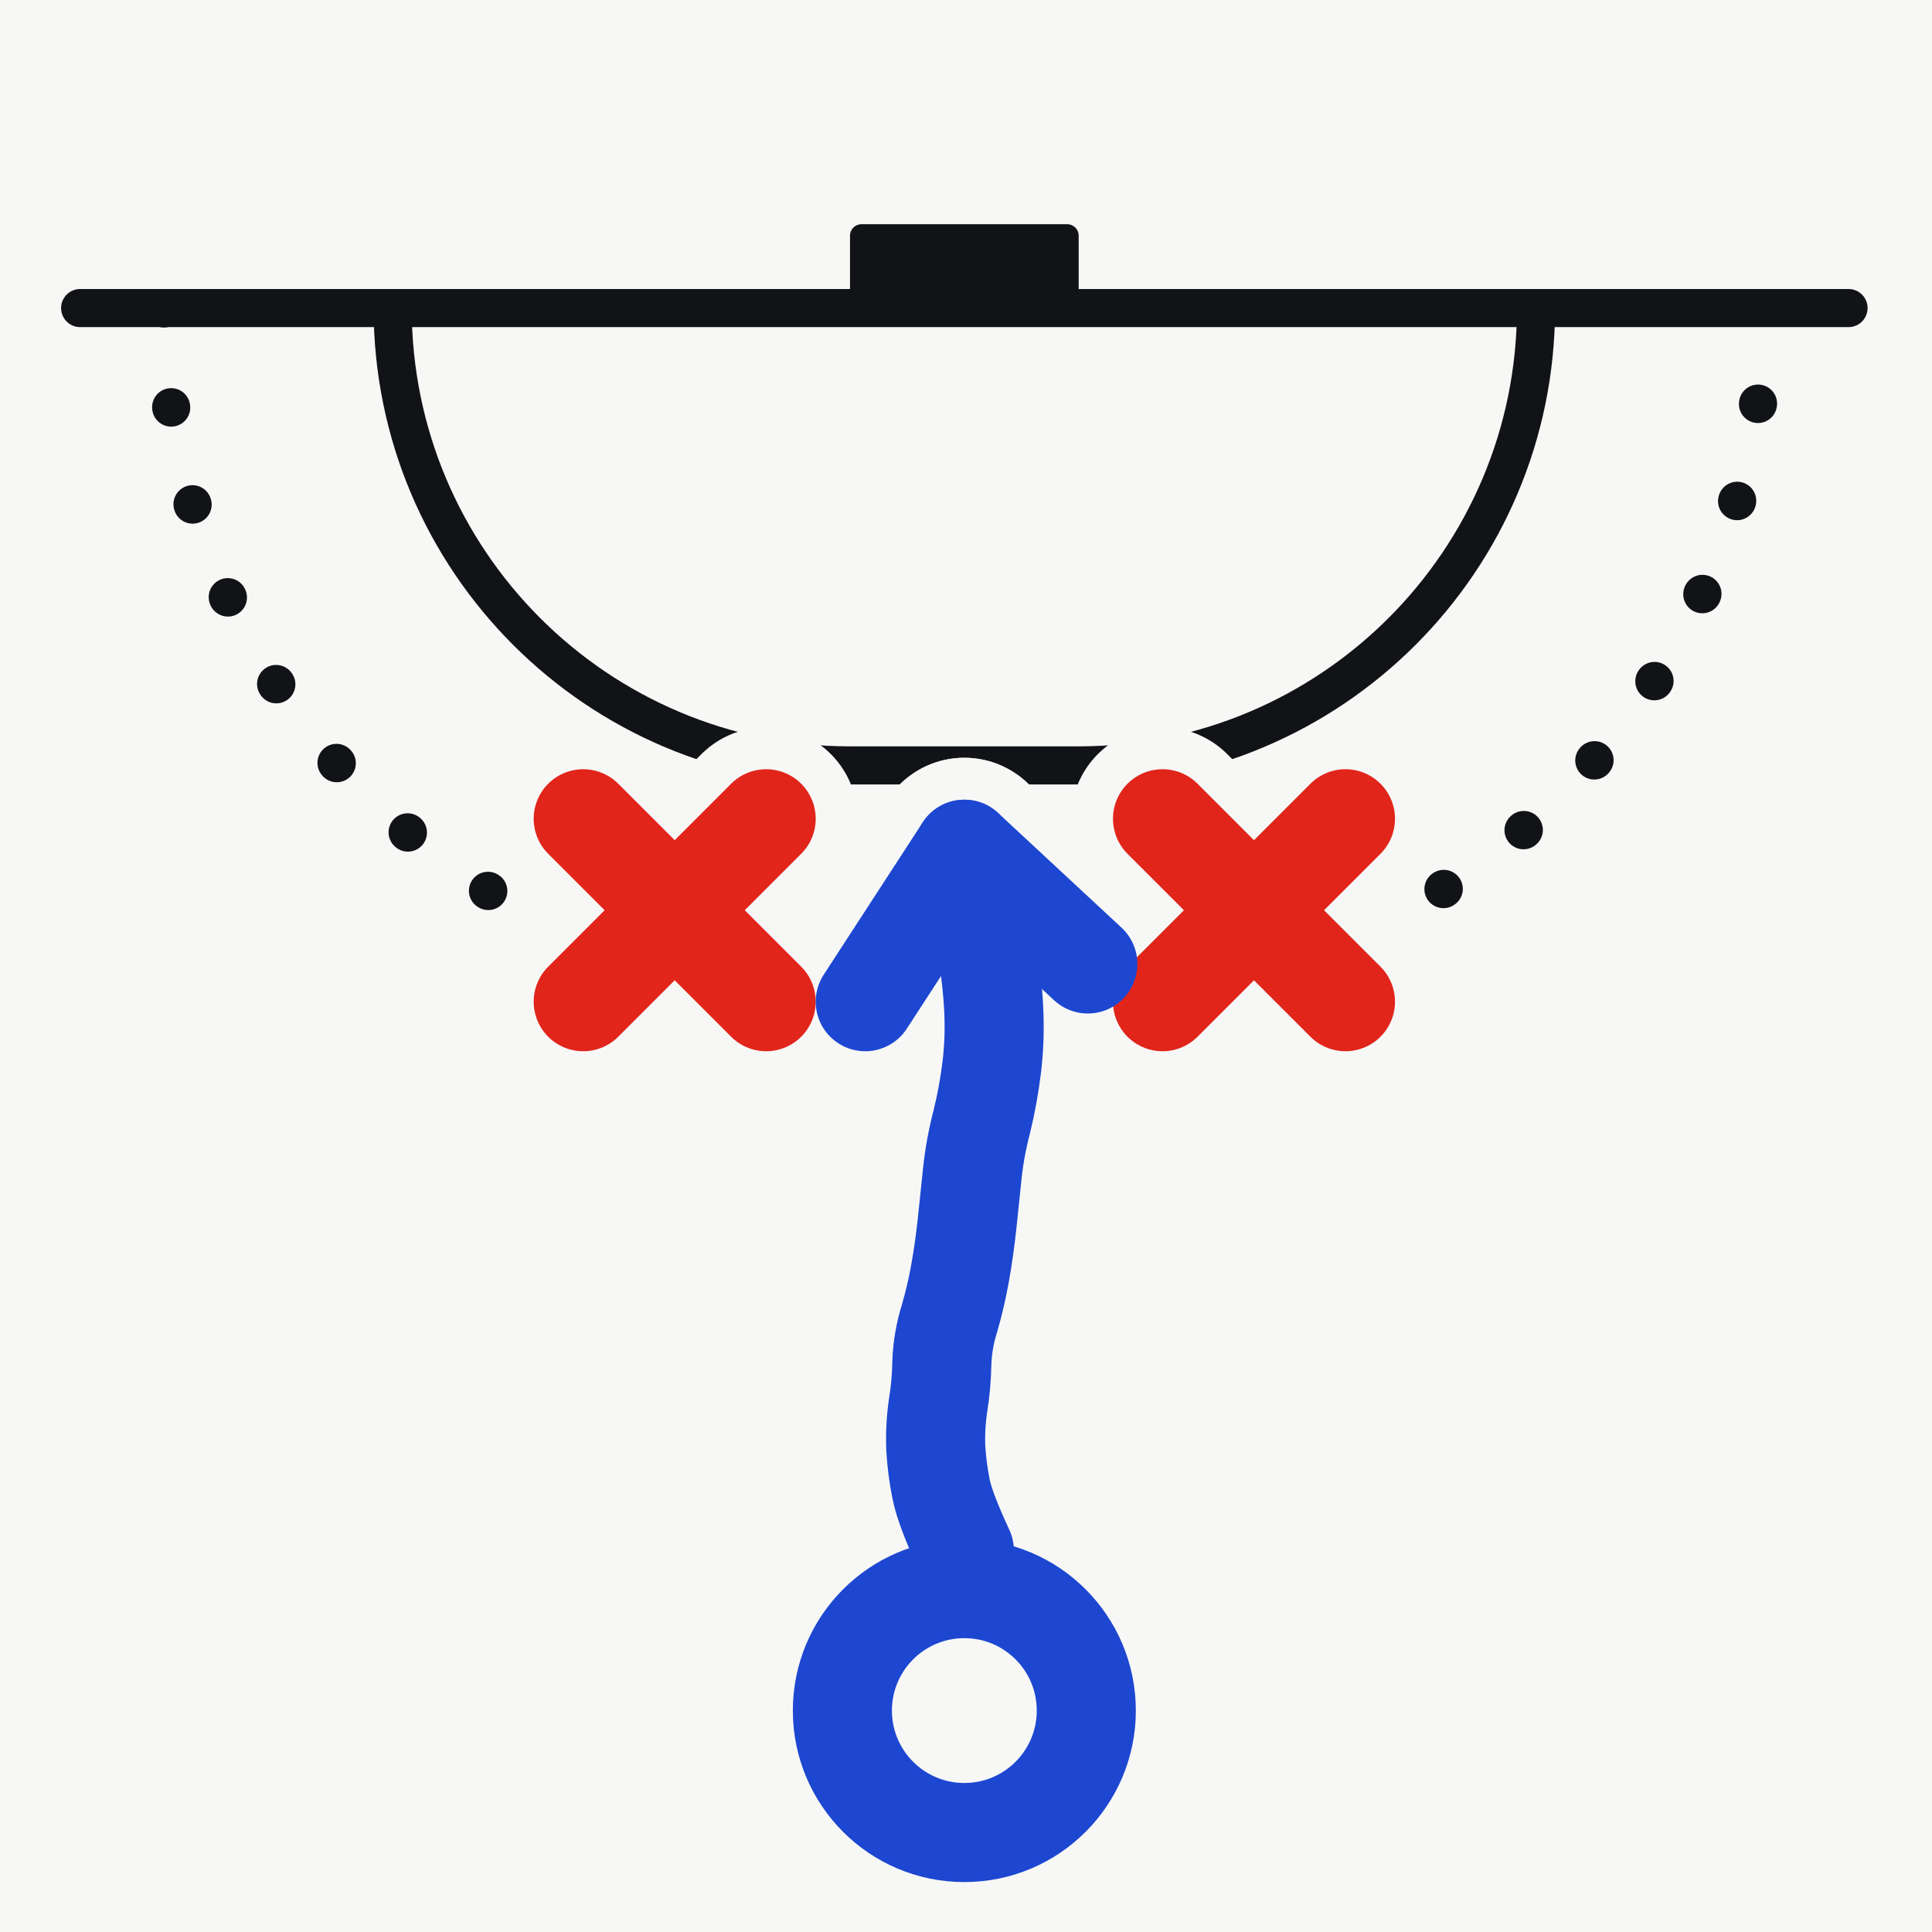
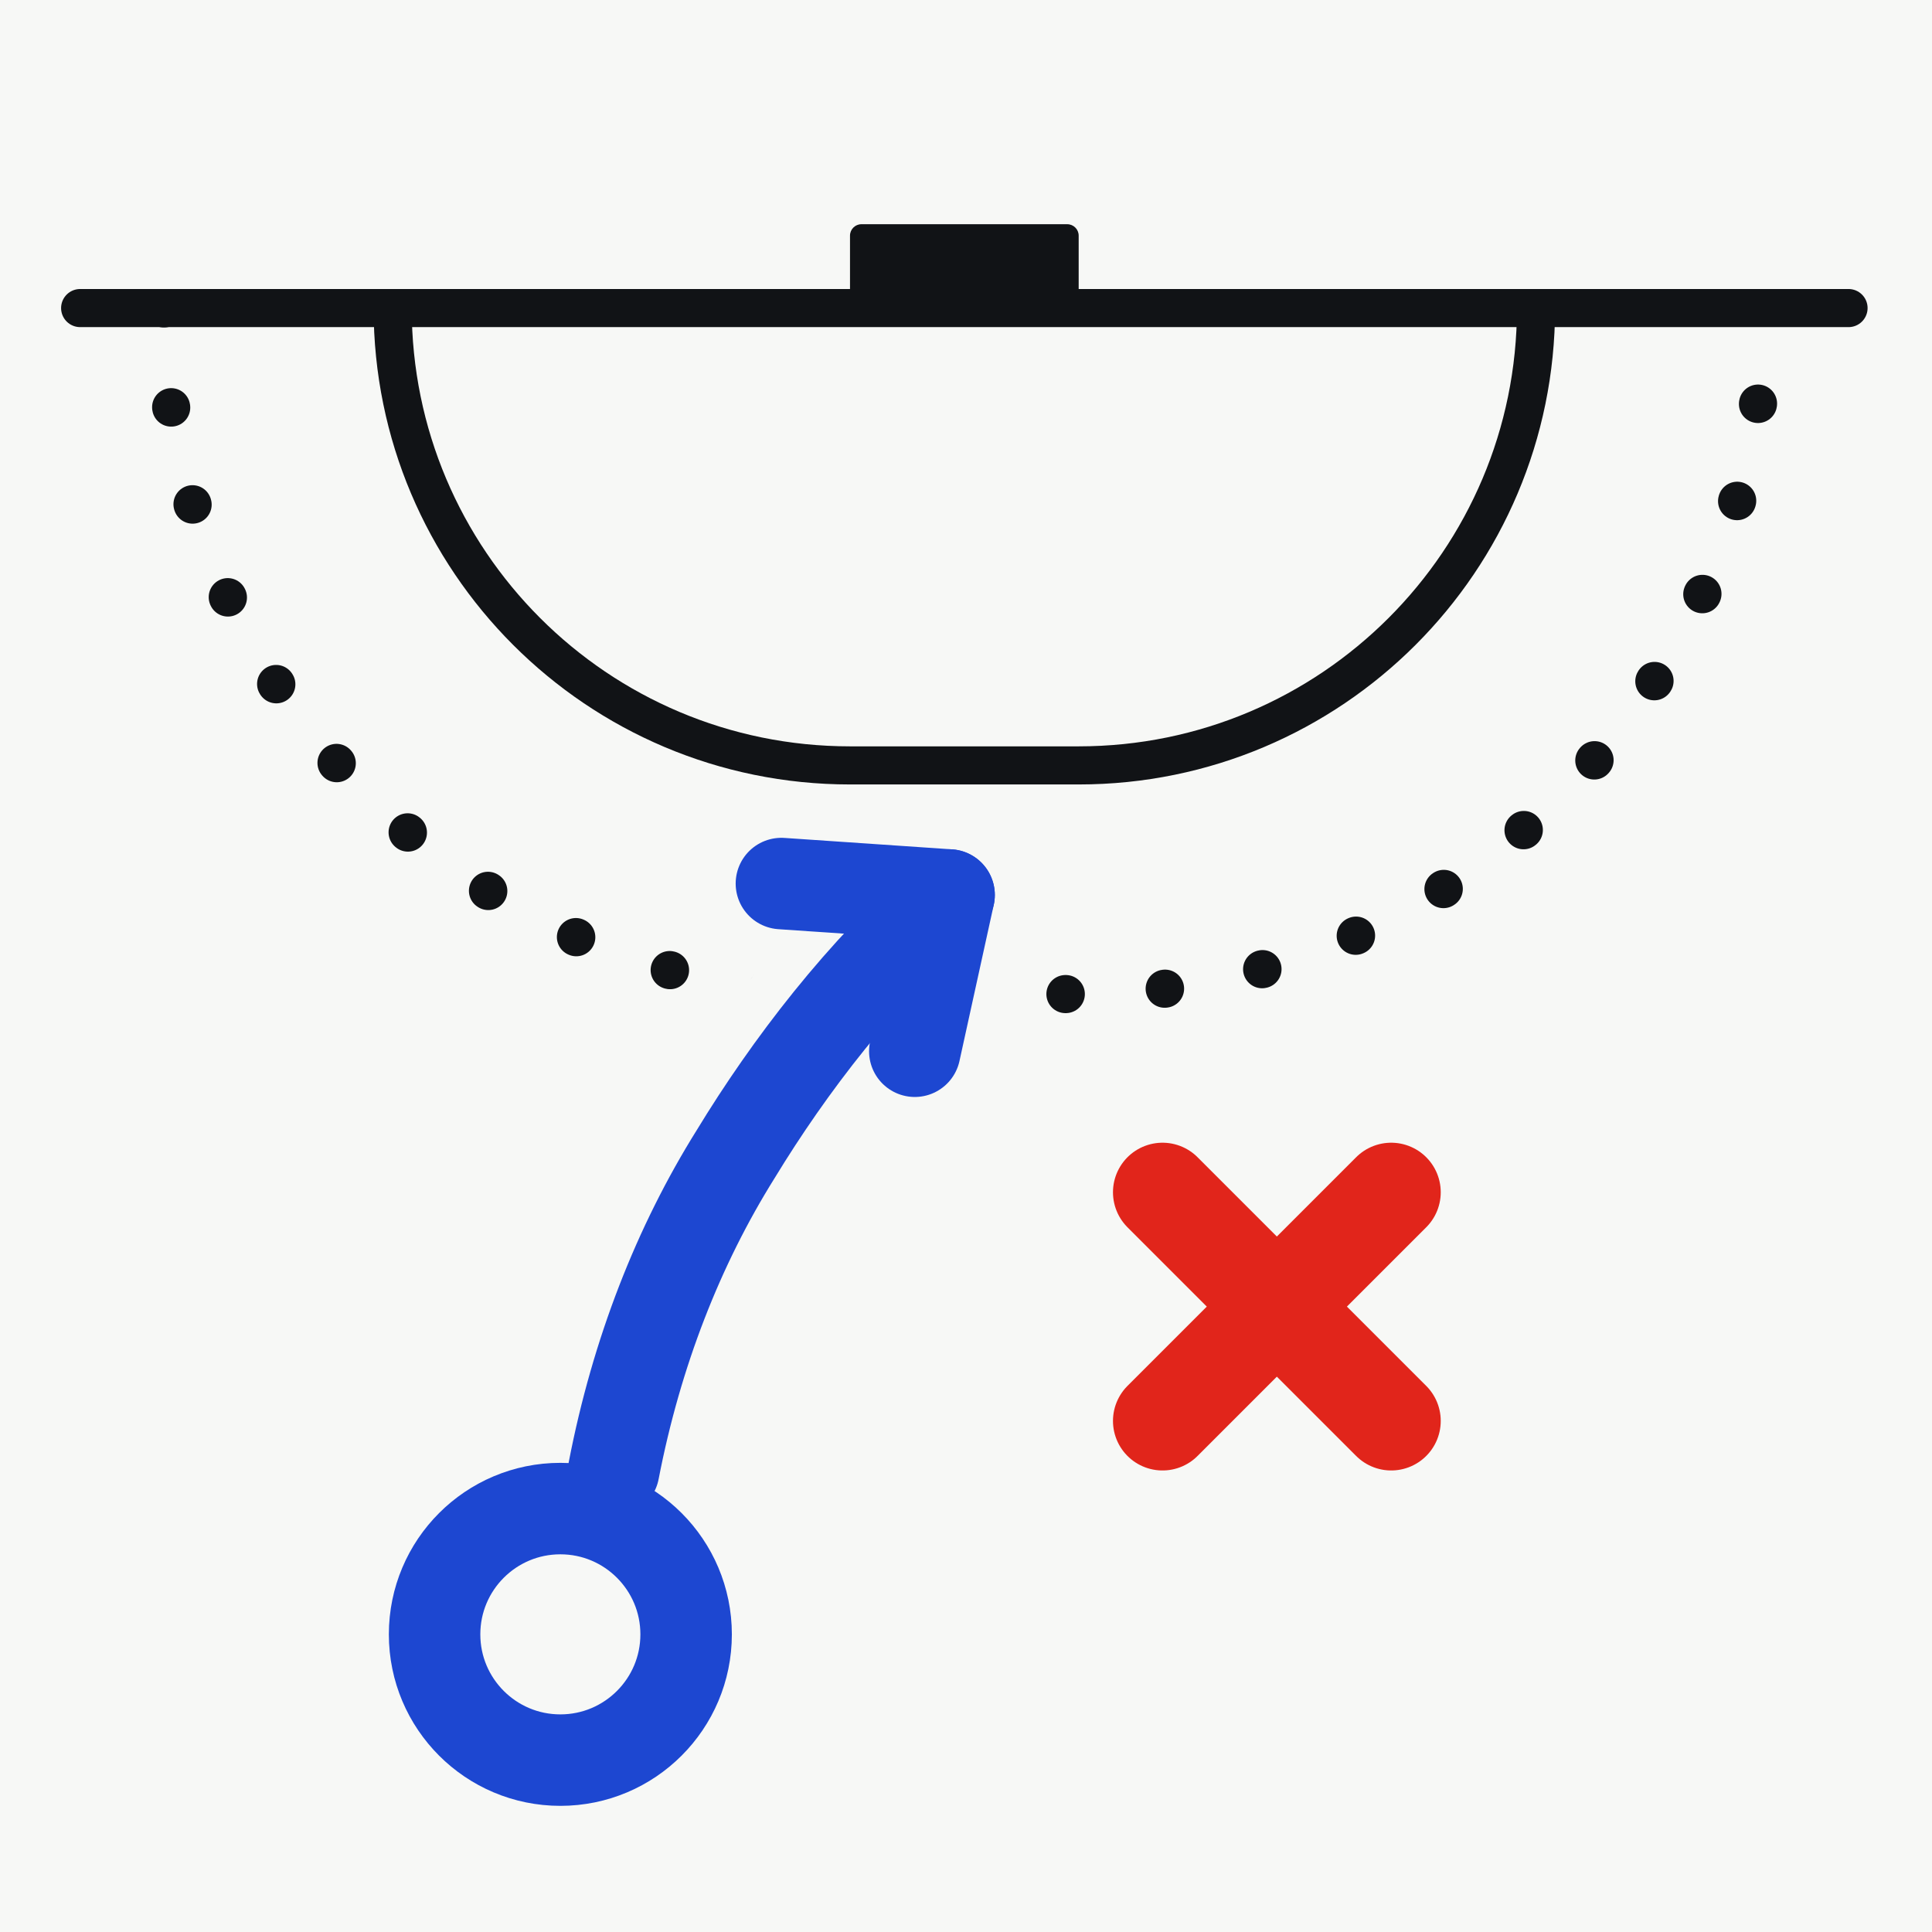
<svg xmlns="http://www.w3.org/2000/svg" viewBox="0 0 1024 1024">
  <rect width="1024" height="1024" fill="#f7f8f6" />
  <g transform="translate(-6 34) scale(2.02)">
    <defs>
      <mask id="km16" maskUnits="userSpaceOnUse" x="0" y="0" width="512" height="512">
        <rect width="512" height="512" fill="#fff" />
-         <path d="M156 198L204 246M204 198L156 246" stroke="#000" stroke-width="48" stroke-linecap="round" fill="none" />
-         <path d="M308 198L356 246M356 198L308 246" stroke="#000" stroke-width="48" stroke-linecap="round" fill="none" />
-         <circle cx="256" cy="432" r="32" fill="none" stroke="#000" stroke-width="48" />
-         <path d="M256 390Q251 379.3 249.9 373.9Q248.8 368.4 248.5 363Q248.3 357.5 249.1 352Q250 346.5 250.1 340.7Q250.3 334.9 252.1 329.1Q253.8 323.3 254.9 317.1Q256 310.9 256.7 304.4Q257.4 297.8 258.1 291Q258.8 284.3 260.6 277.4Q262.3 270.5 263.2 263.1Q264.1 255.7 263.7 247.8Q263.3 240 261.9 231.7Q260.6 223.5 258.3 214.7L256 206" fill="none" stroke="#000" stroke-width="48" stroke-linecap="round" stroke-linejoin="round" />
-         <path d="M315.8 261.5L256 206L207.9 279.9" fill="none" stroke="#000" stroke-width="48" stroke-linecap="round" stroke-linejoin="round" />
+         <path d="M308 296L368 356M368 296L308 356" stroke="#000" stroke-width="48" stroke-linecap="round" fill="none" />
+         <circle cx="150" cy="412" r="33" fill="none" stroke="#000" stroke-width="46" />
+         <path d="M164 369 C 170 338, 181 310, 196 286 C 210 263, 229 238, 252 218" fill="none" stroke="#000" stroke-width="46" stroke-linecap="round" />
+         <path d="M243 259 L252 218 L208 215" fill="none" stroke="#000" stroke-width="46" stroke-linecap="round" stroke-linejoin="round" />
      </mask>
    </defs>
    <g mask="url(#km16)">
      <path d="M24 64H488" stroke="#111316" stroke-width="10" stroke-linecap="round" fill="none" />
      <rect x="226" y="42" width="60" height="22" rx="3" fill="#111316" />
      <path d="M106 64A120 120 0 0 0 226 184H286A120 120 0 0 0 406 64" stroke="#111316" stroke-width="10" fill="none" stroke-linecap="round" />
      <path d="M46 64A180 180 0 0 0 226 244H286A180 180 0 0 0 466 64" stroke="#111316" stroke-width="10" fill="none" stroke-linecap="round" stroke-dasharray="0.1 26" />
    </g>
-     <path d="M156 198L204 246M204 198L156 246" stroke="#e1251b" stroke-width="26" stroke-linecap="round" fill="none" />
-     <path d="M308 198L356 246M356 198L308 246" stroke="#e1251b" stroke-width="26" stroke-linecap="round" fill="none" />
-     <circle cx="256" cy="432" r="32" fill="none" stroke="#1d47d1" stroke-width="26" />
-     <path d="M256 390Q251 379.3 249.9 373.9Q248.8 368.4 248.5 363Q248.3 357.5 249.1 352Q250 346.5 250.1 340.7Q250.3 334.9 252.1 329.1Q253.8 323.3 254.9 317.1Q256 310.9 256.7 304.4Q257.4 297.8 258.1 291Q258.8 284.3 260.6 277.4Q262.3 270.5 263.2 263.1Q264.1 255.7 263.7 247.8Q263.3 240 261.9 231.7Q260.6 223.5 258.3 214.7L256 206" fill="none" stroke="#1d47d1" stroke-width="26" stroke-linecap="round" stroke-linejoin="round" />
-     <path d="M288.4 236.1L256 206L230 246" fill="none" stroke="#1d47d1" stroke-width="26" stroke-linecap="round" stroke-linejoin="round" />
+     <path d="M308 296L368 356M368 296L308 356" stroke="#e1251b" stroke-width="26" stroke-linecap="round" fill="none" />
+     <circle cx="150" cy="412" r="33" fill="none" stroke="#1d47d1" stroke-width="24" />
+     <path d="M164 369 C 170 338, 181 310, 196 286 C 210 263, 229 238, 252 218" fill="none" stroke="#1d47d1" stroke-width="24" stroke-linecap="round" />
+     <path d="M243 259 L252 218 L208 215" fill="none" stroke="#1d47d1" stroke-width="24" stroke-linecap="round" stroke-linejoin="round" />
  </g>
</svg>
